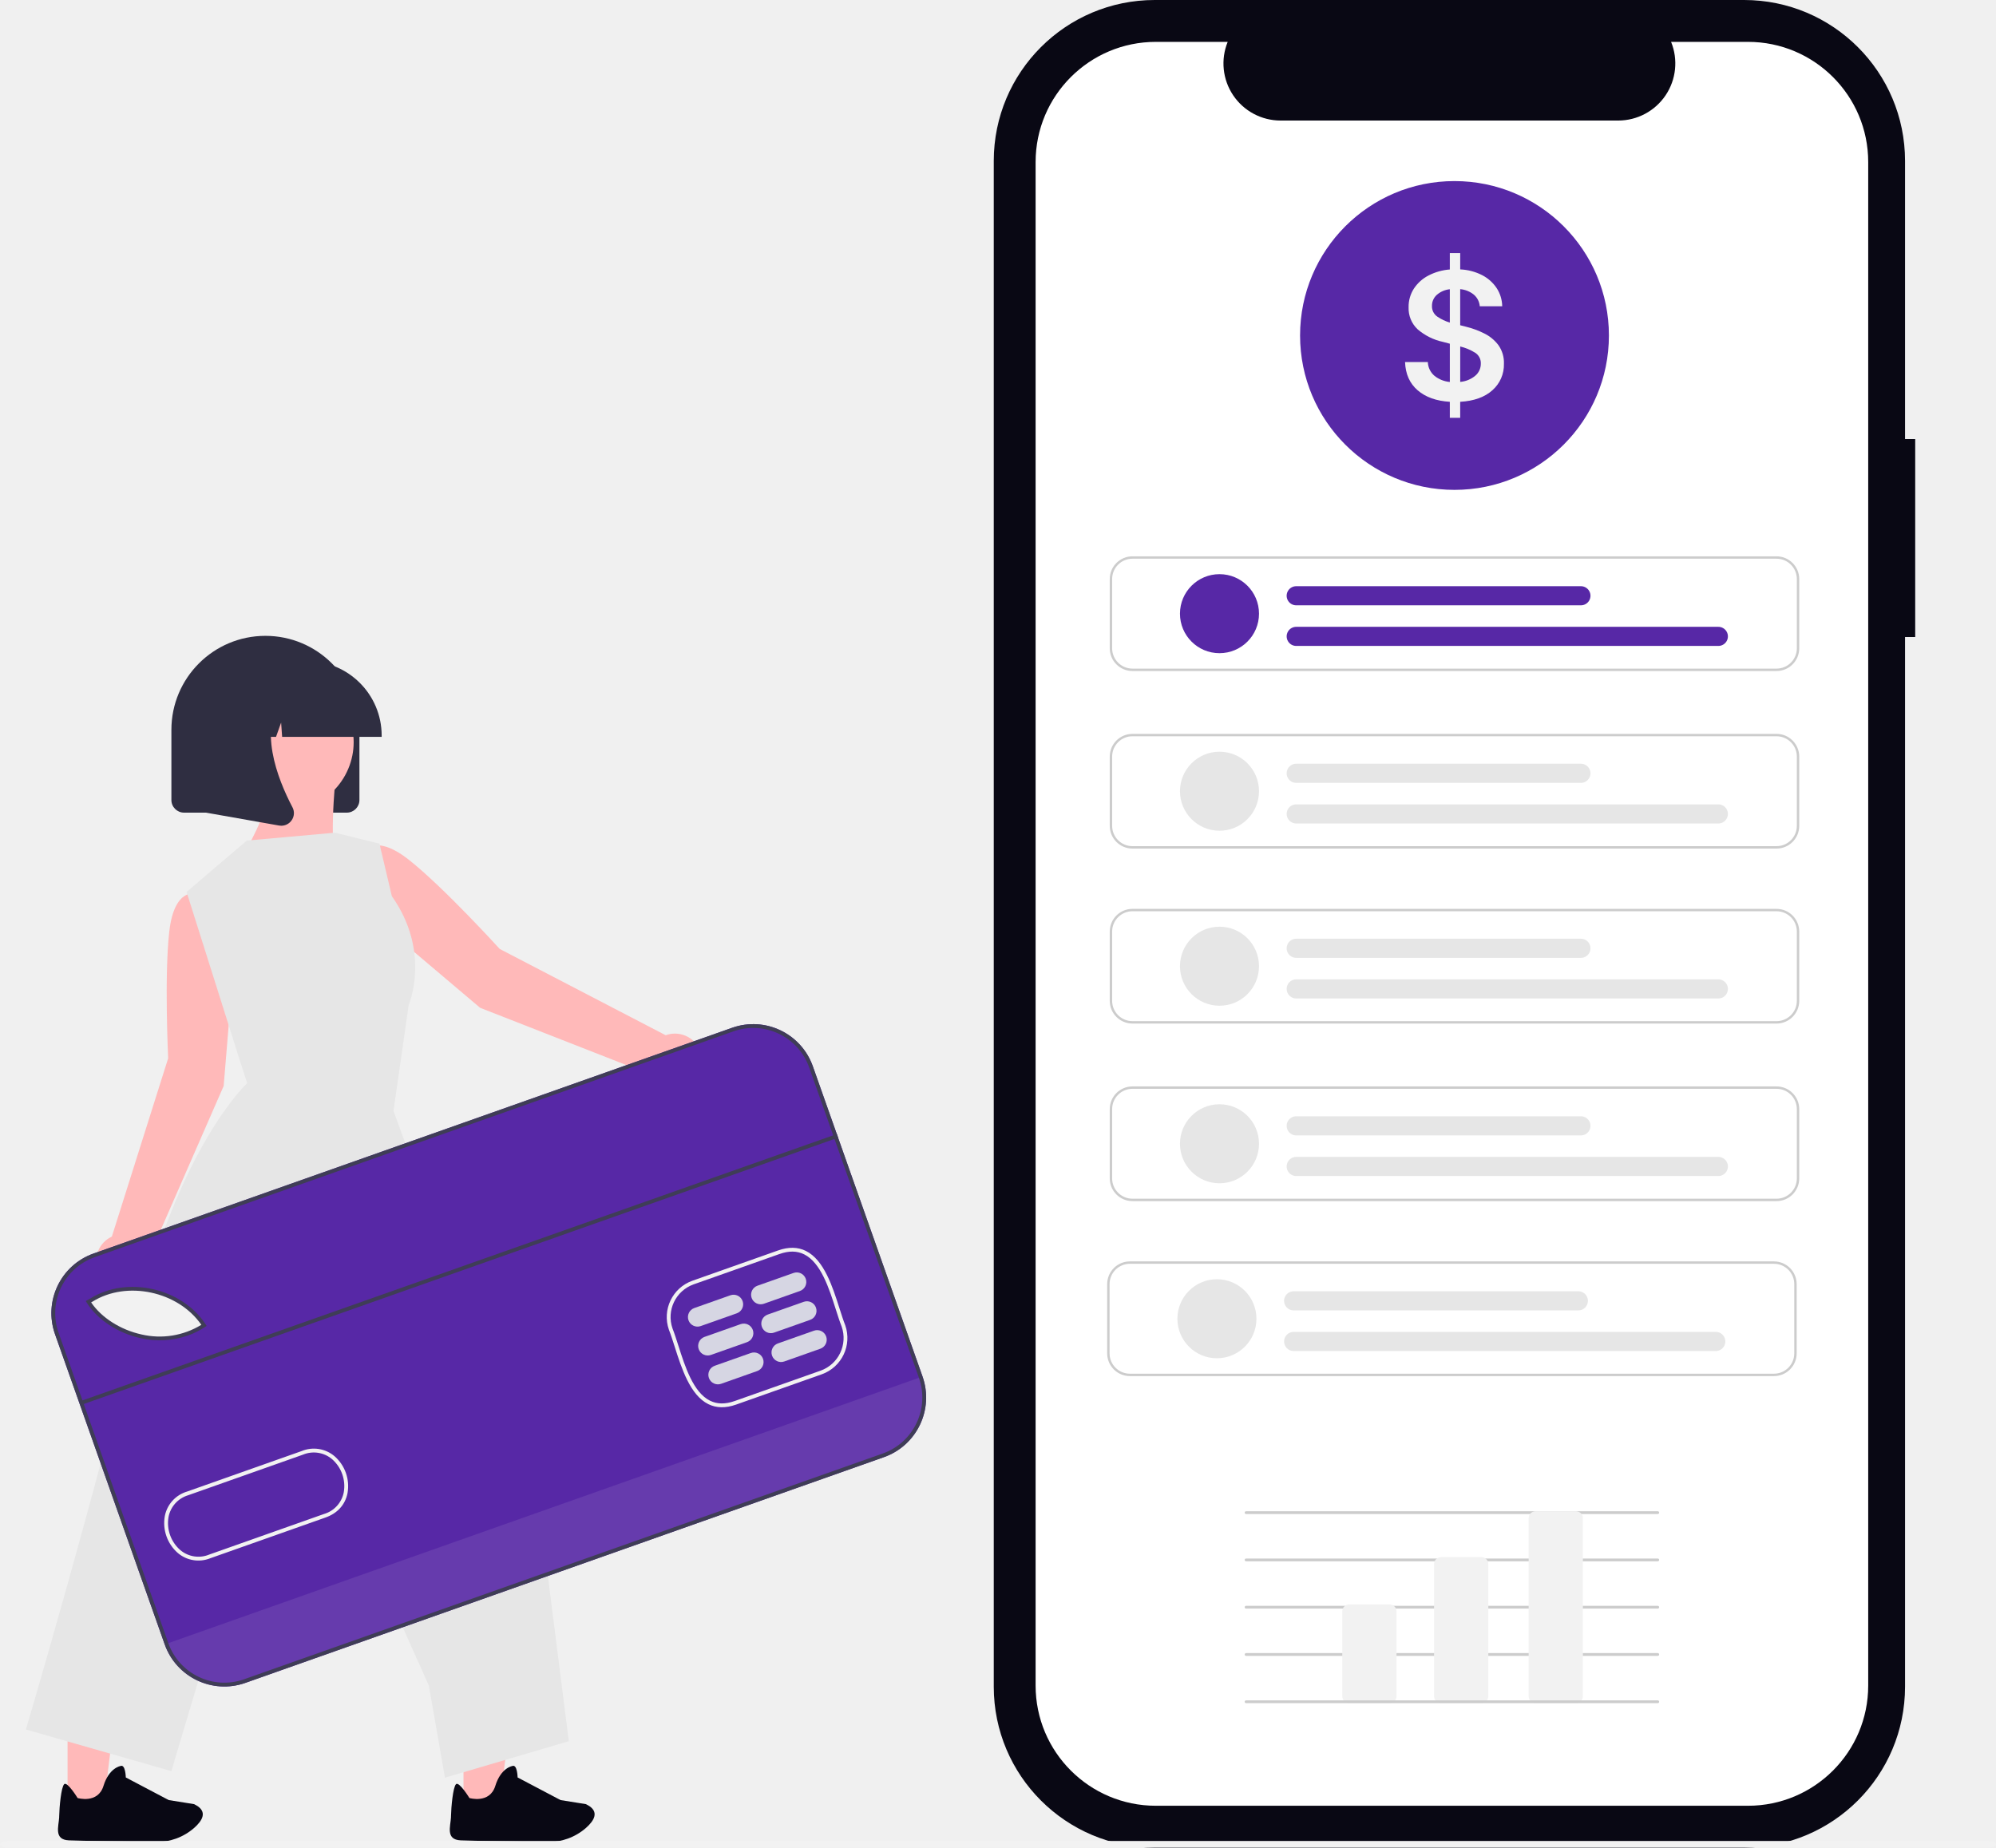
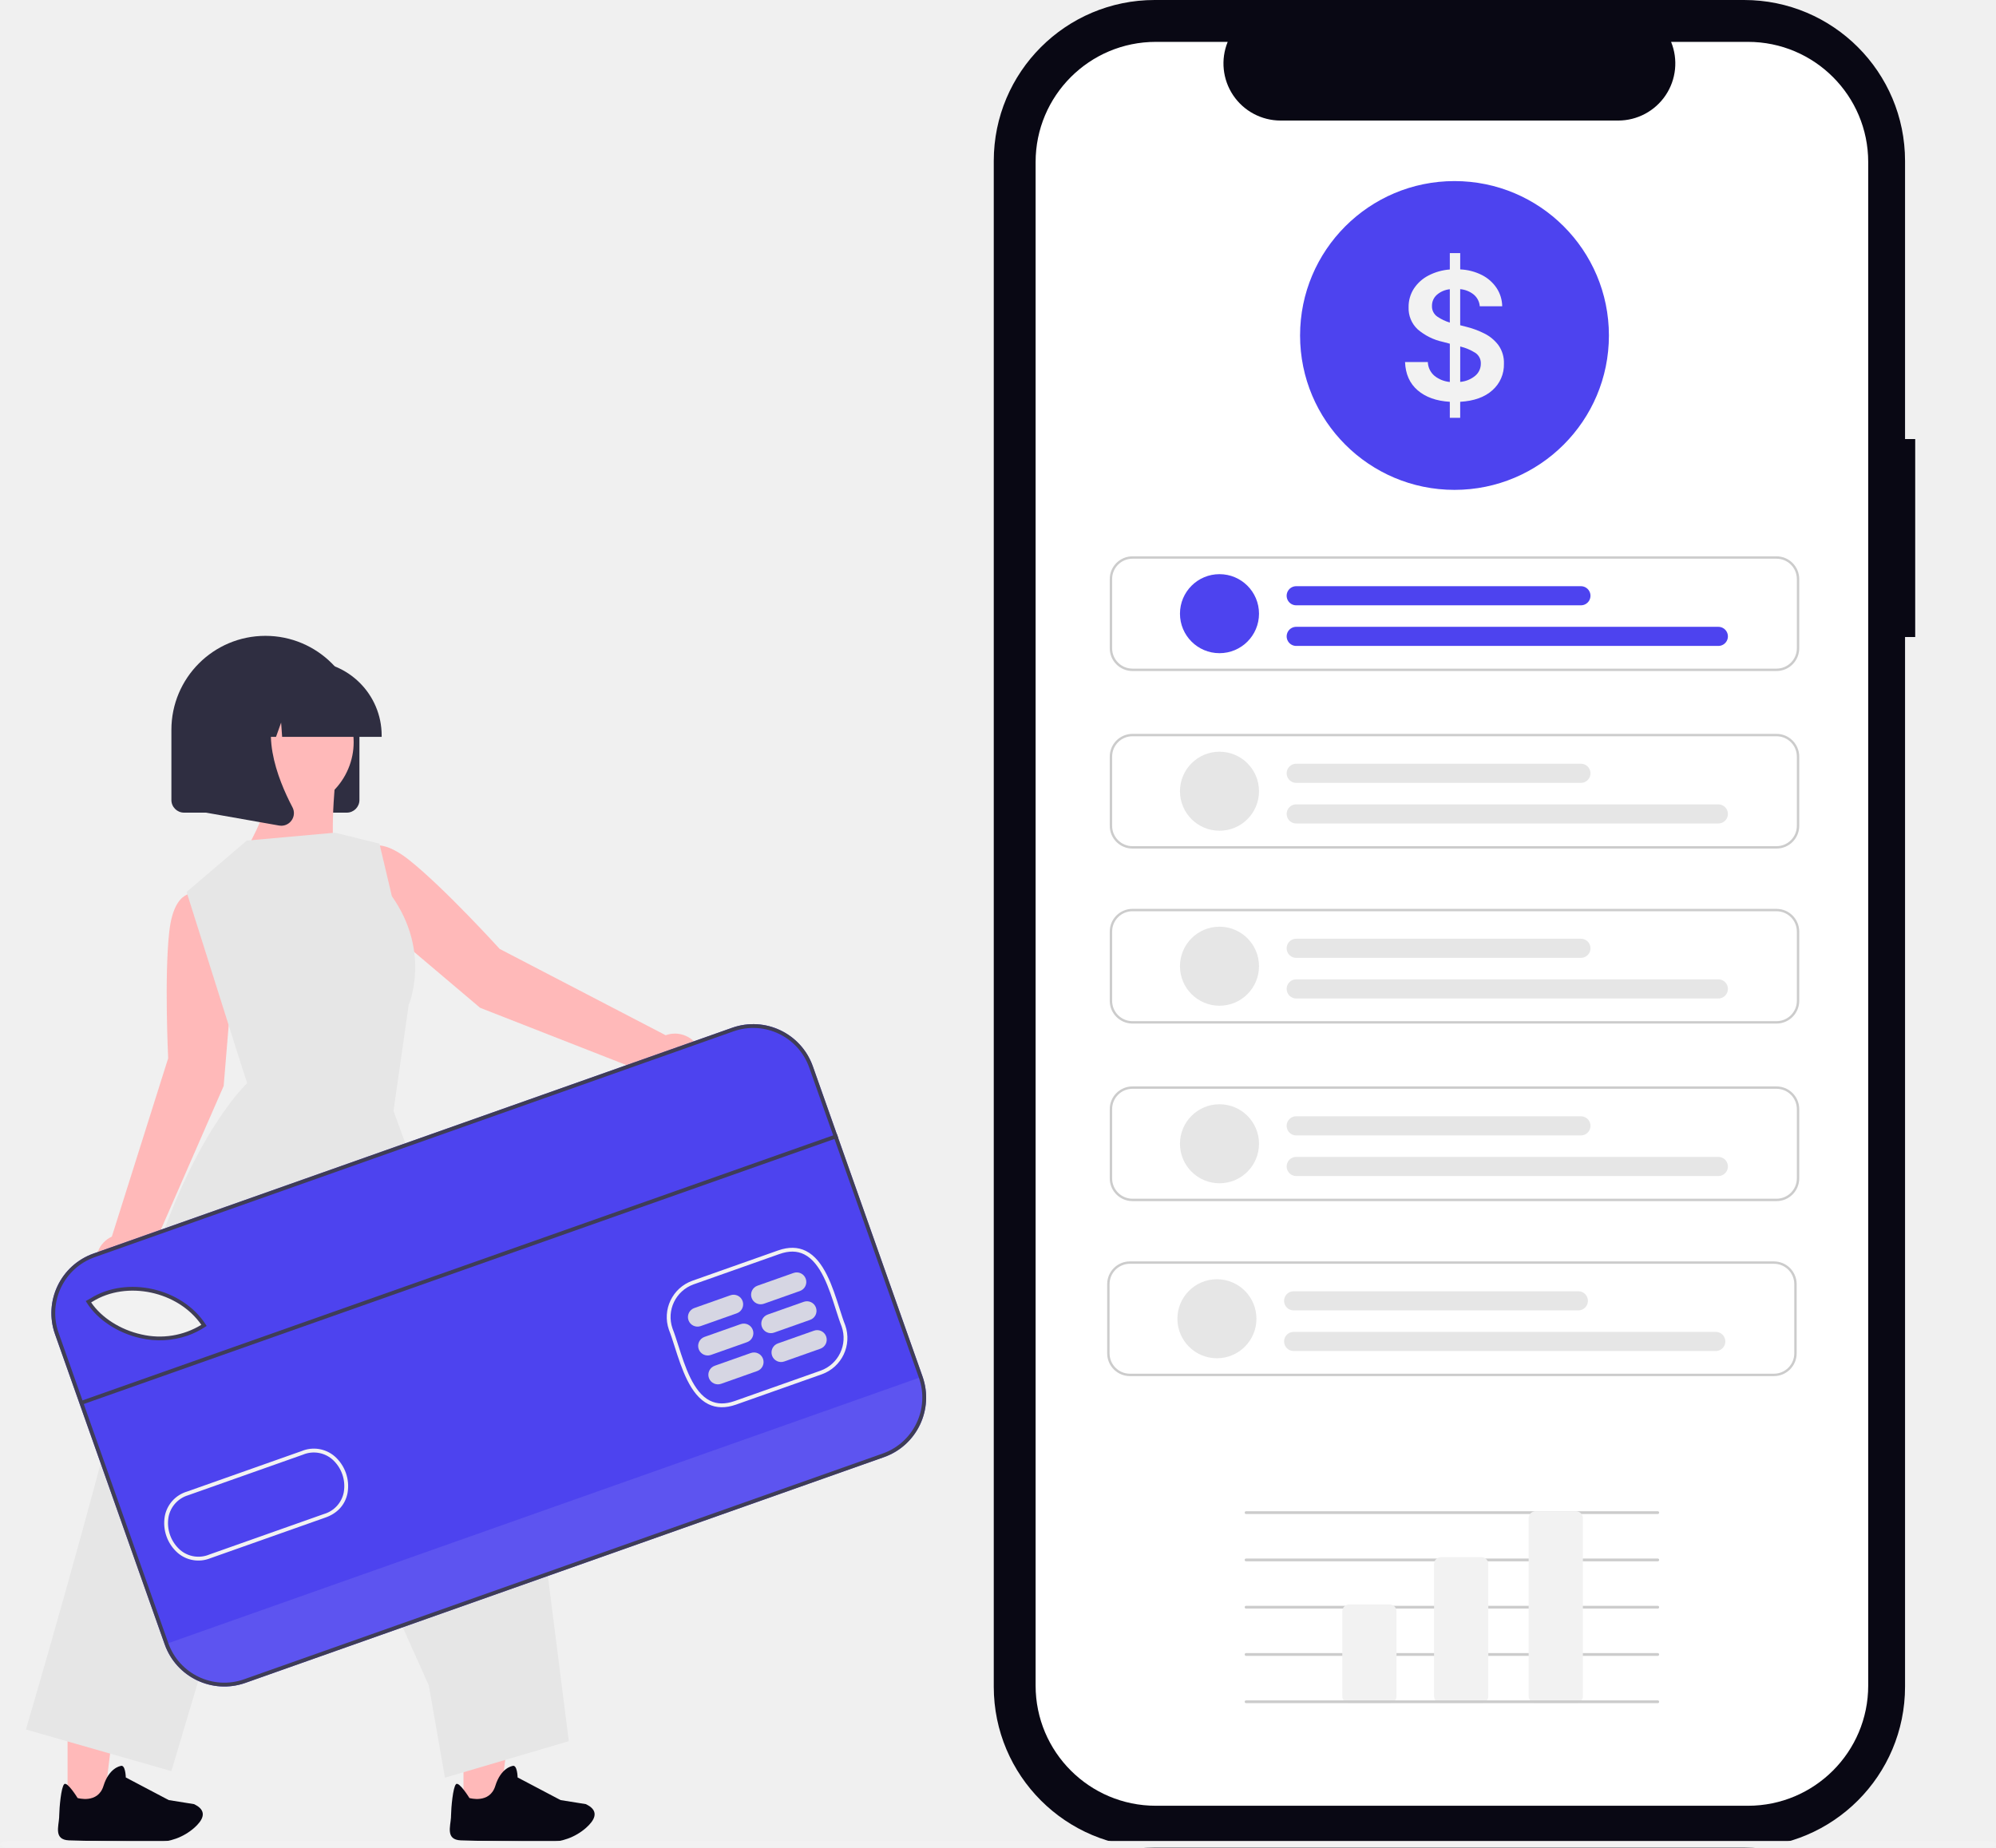
<svg xmlns="http://www.w3.org/2000/svg" width="800.008" height="740.66" viewBox="0 0 800.008 740.66" role="img" artist="Katerina Limpitsouni" source="https://undraw.co/">
  <g transform="translate(-560 -170)">
    <path d="M570.36,395.948l-66.507-34.583s-22.334-24.6-36.36-35.7-18.344-2.948-18.344-2.948l-5.9,9.827L457.5,352.357l38.489,32.593,68.773,26.937a10.906,10.906,0,1,0,5.6-15.939Z" transform="translate(256.438 189.043)" fill="#ffb9b9" />
    <path d="M400.465,365.451l-3.937-24.089-11.118-2.779s-8.824-2.718-10.886,15.056-.463,50.957-.463,50.957l-22.573,71.481a10.93,10.93,0,1,0,15.227,7.314L396.3,415.713Z" transform="translate(253.344 189.631)" fill="#ffb9b9" />
    <path d="M246.545,455.631h14.548l6.922-56.115H246.542Z" transform="translate(499.225 437.5)" fill="#ffb9b9" />
    <path d="M92.716,455.631h14.549l6.921-56.115H92.714Z" transform="translate(494.372 437.5)" fill="#ffb9b9" />
    <path d="M444.732,309.288H379.491a5.067,5.067,0,0,1-5.062-5.062V276.1a37.682,37.682,0,1,1,75.364,0v28.121A5.067,5.067,0,0,1,444.732,309.288Z" transform="translate(254.268 186.475)" fill="#2f2e41" />
    <path d="M60.391,10.373S47.03,38.7,49.168,47.248a23.408,23.408,0,0,1-1.6,15.5L22.981,61.677,0,39.766S34.738,15.717,32.6,3.96,60.391,10.373,60.391,10.373Z" transform="translate(634.085 491.094) rotate(-19)" fill="#ffb9b9" />
    <path d="M406.427,318.073l-24.131,20.6,19.8,62.669,4.468,13.994s-27.285,25.156-44.167,95.431-44.5,163.652-44.5,163.652L376.2,691.105l47.427-158.967,55.785,124.715,6.441,36.888L535.494,679.1l-11.71-92.512L465.232,426.452,471.314,384s9.133-21.188-6.733-43.621L459.6,319.3l-17.829-4.391Z" transform="translate(252.484 188.889)" fill="#e6e6e6" />
    <circle cx="27.627" cy="27.627" r="27.627" transform="translate(636.627 478.471) rotate(-61.337)" fill="#ffb9b9" />
    <path d="M458.126,278.607H418.233l-.409-5.727-2.045,5.727h-6.143l-.811-11.352-4.054,11.352H392.885v-.562a29.842,29.842,0,0,1,29.808-29.808h5.624a29.842,29.842,0,0,1,29.808,29.808Z" transform="translate(254.85 186.785)" fill="#2f2e41" />
    <path d="M418.062,313.846a5.167,5.167,0,0,1-.9-.079l-29.212-5.154V260.335h32.156l-.8.928c-11.077,12.918-2.732,33.865,3.228,45.2a4.987,4.987,0,0,1-.4,5.295,5.041,5.041,0,0,1-4.085,2.087Z" transform="translate(254.694 187.166)" fill="#2f2e41" />
-     <path d="M661.537,562.877,405.526,653.391a25.342,25.342,0,0,1-32.3-15.427L329.244,513.575a25.342,25.342,0,0,1,15.428-32.3l256.011-90.515a25.342,25.342,0,0,1,32.3,15.428l43.979,124.389a25.342,25.342,0,0,1-15.427,32.3Z" transform="translate(252.796 191.234)" fill="#5728A6" />
+     <path d="M661.537,562.877,405.526,653.391a25.342,25.342,0,0,1-32.3-15.427L329.244,513.575a25.342,25.342,0,0,1,15.428-32.3l256.011-90.515a25.342,25.342,0,0,1,32.3,15.428l43.979,124.389a25.342,25.342,0,0,1-15.427,32.3Z" transform="translate(252.796 191.234)" fill="#4D43EF" />
    <path d="M675.549,526.253l.233.658a24.174,24.174,0,0,1-14.738,30.847L403.752,648.726a24.173,24.173,0,0,1-30.845-14.731l-.233-.658Z" transform="translate(254.212 195.555)" fill="#f2f2f2" opacity="0.096" />
    <path d="M389.078,506.905c-16.97,11.166-38.719,2.763-46.325-9.478l1.213-.689C358.413,487.734,379.867,492.751,389.078,506.905Z" transform="translate(253.269 194.482)" fill="#f2f2f2" />
    <path d="M594.661,539.09c-4.154,1.469-7.893,1.4-11.117-.2-7.286-3.62-10.7-14.353-13.451-22.978-.8-2.509-1.554-4.879-2.323-6.816l-.011-.03a15.446,15.446,0,0,1,9.36-19.611l34.435-12.175c4.148-1.467,7.884-1.4,11.1.2,7.284,3.615,10.705,14.345,13.455,22.966.8,2.514,1.559,4.889,2.33,6.829a15.455,15.455,0,0,1-9.356,19.644ZM569.2,508.545c.786,1.984,1.547,4.373,2.353,6.9,2.659,8.349,5.969,18.739,12.672,22.07,2.877,1.429,6.123,1.471,9.923.128l34.425-12.171a13.911,13.911,0,0,0,8.433-17.661c-.78-1.96-1.545-4.359-2.355-6.9-2.661-8.345-5.974-18.732-12.675-22.058-2.874-1.427-6.117-1.468-9.911-.127L577.632,490.9a13.908,13.908,0,0,0-8.431,17.644Z" transform="translate(260.34 193.977)" fill="#f2f2f2" />
    <path d="M381.991,510.952a34.226,34.226,0,0,1-18.814,1.034c-9.12-2-17.4-7.447-21.6-14.209l-.421-.678,1.893-1.076c14.664-9.134,36.654-4.182,46.145,10.4l.416.639-.637.42A32.2,32.2,0,0,1,381.991,510.952Zm-38.676-13.315c4.113,6.112,11.767,11,20.191,12.85a31.978,31.978,0,0,0,23.972-3.869c-9.284-13.43-29.854-17.885-43.63-9.286Z" transform="translate(253.218 194.457)" fill="#3f3d56" />
    <path d="M390.024,598.247a12.732,12.732,0,0,1-12.947-2.15,15.926,15.926,0,0,1-5.21-14.721,12.777,12.777,0,0,1,8.973-9.906l45.882-16.222a12.8,12.8,0,0,1,13.2,2.076,15.926,15.926,0,0,1,5.2,14.721c-.906,4.735-4.1,8.223-8.975,9.892l-45.883,16.222Zm-8.9-25.252a11.276,11.276,0,0,0-7.752,8.669,14.347,14.347,0,0,0,4.694,13.262,11.286,11.286,0,0,0,11.673,1.792l45.9-16.23a11.3,11.3,0,0,0,7.969-8.73,14.346,14.346,0,0,0-4.688-13.262,11.335,11.335,0,0,0-11.683-1.8l-45.908,16.231-.211.073Z" transform="translate(254.179 196.439)" fill="#f2f2f2" />
    <path d="M594.708,501.916l-14.464,5.114a3.835,3.835,0,0,1-2.557-7.232l14.464-5.114a3.835,3.835,0,0,1,2.557,7.232Z" transform="translate(260.599 194.553)" fill="#d6d6e3" />
    <path d="M598.674,513.134l-14.464,5.114a3.835,3.835,0,0,1-2.557-7.232l14.464-5.114a3.835,3.835,0,1,1,2.557,7.232Z" transform="translate(260.725 194.906)" fill="#d6d6e3" />
    <path d="M602.64,524.351l-14.464,5.114a3.835,3.835,0,0,1-2.557-7.232l14.464-5.114a3.835,3.835,0,1,1,2.557,7.232Z" transform="translate(260.85 195.26)" fill="#d6d6e3" />
    <path d="M619.246,493.241l-14.464,5.114a3.835,3.835,0,0,1-2.557-7.232l14.464-5.114a3.835,3.835,0,0,1,2.557,7.232Z" transform="translate(261.373 194.279)" fill="#d6d6e3" />
    <path d="M623.212,504.458l-14.464,5.114a3.835,3.835,0,1,1-2.557-7.232l14.464-5.114a3.835,3.835,0,1,1,2.557,7.232Z" transform="translate(261.498 194.633)" fill="#d6d6e3" />
    <path d="M627.178,515.675l-14.464,5.114a3.835,3.835,0,0,1-2.557-7.232l14.464-5.114a3.835,3.835,0,1,1,2.557,7.232Z" transform="translate(261.623 194.986)" fill="#d6d6e3" />
    <rect width="321.246" height="1.534" transform="matrix(0.943, -0.333, 0.333, 0.943, 592.484, 731.58)" fill="#3f3d56" />
    <path d="M661.537,562.877,405.526,653.391a25.342,25.342,0,0,1-32.3-15.427L329.244,513.575a25.342,25.342,0,0,1,15.428-32.3l256.011-90.515a25.342,25.342,0,0,1,32.3,15.428l43.979,124.389a25.342,25.342,0,0,1-15.427,32.3ZM345.183,482.718a23.806,23.806,0,0,0-14.493,30.346l43.979,124.389a23.806,23.806,0,0,0,30.345,14.493L661.026,561.43a23.806,23.806,0,0,0,14.493-30.345L631.539,406.7A23.806,23.806,0,0,0,601.194,392.2Z" transform="translate(252.796 191.234)" fill="#3f3d56" />
    <path d="M264.935,805.942a22.884,22.884,0,0,1-15.521,5.654c-10.511-.154-30.15-.468-34.71-.662-6.1-.275-4.078-5.6-3.88-9.264v-.363c.071-3.675.79-11.639,2.007-12.883s5.382,5.541,5.382,5.541,8.132,2.423,10.369-4.846,6.781-7.972,6.781-7.972c2.063-.913,2.165,4.571,2.165,4.571l17.213,9.07,10.1,1.616c.324.153.616.307.893.46C270.3,799.48,268.278,802.986,264.935,805.942Z" transform="translate(529.934 96.809)" fill="#090814" />
    <path d="M264.935,805.942a22.884,22.884,0,0,1-15.521,5.654c-10.511-.154-30.15-.468-34.71-.662-6.1-.275-4.078-5.6-3.88-9.264v-.363c.071-3.675.79-11.639,2.007-12.883s5.382,5.541,5.382,5.541,8.132,2.423,10.369-4.846,6.781-7.972,6.781-7.972c2.063-.913,2.165,4.571,2.165,4.571l17.213,9.07,10.1,1.616c.324.153.616.307.893.46C270.3,799.48,268.278,802.986,264.935,805.942Z" transform="translate(372.891 96.809)" fill="#090814" />
    <path d="M635.679,255.2h-4.073V143.715a64.523,64.523,0,0,0-64.523-64.522h-236.2a64.522,64.522,0,0,0-64.523,64.522V755.331a64.523,64.523,0,0,0,64.523,64.522h236.2a64.523,64.523,0,0,0,64.523-64.523V334.558h4.071Z" transform="translate(691.947 90.807)" fill="#090814" />
    <path d="M569.378,95.686H538.547a22.893,22.893,0,0,1-21.2,31.539H382.031a22.893,22.893,0,0,1-21.2-31.539h-28.8a48.187,48.187,0,0,0-48.187,48.187V754.59a48.187,48.187,0,0,0,48.187,48.187H569.368a48.187,48.187,0,0,0,48.187-48.186V143.873a48.187,48.187,0,0,0-48.176-48.187Z" transform="translate(691.234 91.098)" fill="#fff" />
    <path d="M0,669.03c0,.724,1.4,1.3,3.148,1.3H796.86c1.746,0,3.148-.581,3.148-1.3s-1.4-1.305-3.148-1.305H3.148C1.4,667.725,0,668.306,0,669.03Z" transform="translate(560 240.273)" fill="#f2f2f2" />
    <g transform="translate(1004.795 393.014)">
      <path d="M493.44,473.526H235.29a9.111,9.111,0,0,1-9.1-9.1V436.648a9.111,9.111,0,0,1,9.1-9.1H493.44a9.111,9.111,0,0,1,9.1,9.1v27.779a9.111,9.111,0,0,1-9.1,9.1ZM235.29,428.5a8.151,8.151,0,0,0-8.142,8.142v27.779a8.151,8.151,0,0,0,8.142,8.142H493.44a8.151,8.151,0,0,0,8.142-8.142V436.648a8.151,8.151,0,0,0-8.142-8.144Z" transform="translate(-226.19 -427.548)" fill="#ccc" />
-       <path d="M293.616,472.332a15.839,15.839,0,1,1,15.839-15.839,15.839,15.839,0,0,1-15.839,15.839Z" transform="translate(-249.633 -433.504)" fill="#5728A6" />
-       <path d="M529.174,487.007H360.108a3.832,3.832,0,1,1,0-7.663H529.174a3.832,3.832,0,1,1,0,7.663Z" transform="translate(-285.308 -451.086)" fill="#5728A6" />
-       <path d="M474.089,457.158H360.1a3.832,3.832,0,1,1,0-7.663H474.089a3.832,3.832,0,1,1,0,7.663Z" transform="translate(-285.305 -437.521)" fill="#5728A6" />
+       <path d="M293.616,472.332a15.839,15.839,0,1,1,15.839-15.839,15.839,15.839,0,0,1-15.839,15.839Z" transform="translate(-249.633 -433.504)" fill="#4D43EF" />
+       <path d="M529.174,487.007H360.108a3.832,3.832,0,1,1,0-7.663H529.174a3.832,3.832,0,1,1,0,7.663Z" transform="translate(-285.308 -451.086)" fill="#4D43EF" />
+       <path d="M474.089,457.158H360.1a3.832,3.832,0,1,1,0-7.663H474.089a3.832,3.832,0,1,1,0,7.663Z" transform="translate(-285.305 -437.521)" fill="#4D43EF" />
    </g>
    <g transform="translate(1004.795 464.189)">
      <path d="M493.44,473.526H235.29a9.111,9.111,0,0,1-9.1-9.1V436.648a9.111,9.111,0,0,1,9.1-9.1H493.44a9.111,9.111,0,0,1,9.1,9.1v27.779a9.111,9.111,0,0,1-9.1,9.1ZM235.29,428.5a8.151,8.151,0,0,0-8.142,8.142v27.779a8.151,8.151,0,0,0,8.142,8.142H493.44a8.151,8.151,0,0,0,8.142-8.142V436.648a8.151,8.151,0,0,0-8.142-8.144Z" transform="translate(-226.19 -427.548)" fill="#ccc" />
      <path d="M293.616,472.332a15.839,15.839,0,1,1,15.839-15.839,15.839,15.839,0,0,1-15.839,15.839Z" transform="translate(-249.633 -433.504)" fill="#e6e6e6" />
      <path d="M529.174,487.007H360.108a3.832,3.832,0,1,1,0-7.663H529.174a3.832,3.832,0,1,1,0,7.663Z" transform="translate(-285.308 -451.086)" fill="#e6e6e6" />
      <path d="M474.089,457.158H360.1a3.832,3.832,0,1,1,0-7.663H474.089a3.832,3.832,0,1,1,0,7.663Z" transform="translate(-285.305 -437.521)" fill="#e6e6e6" />
    </g>
    <g transform="translate(1004.795 534.336)">
      <path d="M493.44,473.526H235.29a9.111,9.111,0,0,1-9.1-9.1V436.648a9.111,9.111,0,0,1,9.1-9.1H493.44a9.111,9.111,0,0,1,9.1,9.1v27.779a9.111,9.111,0,0,1-9.1,9.1ZM235.29,428.5a8.151,8.151,0,0,0-8.142,8.142v27.779a8.151,8.151,0,0,0,8.142,8.142H493.44a8.151,8.151,0,0,0,8.142-8.142V436.648a8.151,8.151,0,0,0-8.142-8.144Z" transform="translate(-226.19 -427.548)" fill="#ccc" />
      <path d="M293.616,472.332a15.839,15.839,0,1,1,15.839-15.839,15.839,15.839,0,0,1-15.839,15.839Z" transform="translate(-249.633 -433.504)" fill="#e6e6e6" />
      <path d="M529.174,487.007H360.108a3.832,3.832,0,1,1,0-7.663H529.174a3.832,3.832,0,1,1,0,7.663Z" transform="translate(-285.308 -451.086)" fill="#e6e6e6" />
      <path d="M474.089,457.158H360.1a3.832,3.832,0,1,1,0-7.663H474.089a3.832,3.832,0,1,1,0,7.663Z" transform="translate(-285.305 -437.521)" fill="#e6e6e6" />
    </g>
    <g transform="translate(1004.795 605.512)">
      <path d="M493.44,473.526H235.29a9.111,9.111,0,0,1-9.1-9.1V436.648a9.111,9.111,0,0,1,9.1-9.1H493.44a9.111,9.111,0,0,1,9.1,9.1v27.779a9.111,9.111,0,0,1-9.1,9.1ZM235.29,428.5a8.151,8.151,0,0,0-8.142,8.142v27.779a8.151,8.151,0,0,0,8.142,8.142H493.44a8.151,8.151,0,0,0,8.142-8.142V436.648a8.151,8.151,0,0,0-8.142-8.144Z" transform="translate(-226.19 -427.548)" fill="#ccc" />
      <path d="M293.616,472.332a15.839,15.839,0,1,1,15.839-15.839,15.839,15.839,0,0,1-15.839,15.839Z" transform="translate(-249.633 -433.504)" fill="#e6e6e6" />
      <path d="M529.174,487.007H360.108a3.832,3.832,0,1,1,0-7.663H529.174a3.832,3.832,0,1,1,0,7.663Z" transform="translate(-285.308 -451.086)" fill="#e6e6e6" />
      <path d="M474.089,457.158H360.1a3.832,3.832,0,1,1,0-7.663H474.089a3.832,3.832,0,1,1,0,7.663Z" transform="translate(-285.305 -437.521)" fill="#e6e6e6" />
    </g>
    <g transform="translate(1003.764 675.658)">
      <path d="M493.44,473.526H235.29a9.111,9.111,0,0,1-9.1-9.1V436.648a9.111,9.111,0,0,1,9.1-9.1H493.44a9.111,9.111,0,0,1,9.1,9.1v27.779a9.111,9.111,0,0,1-9.1,9.1ZM235.29,428.5a8.151,8.151,0,0,0-8.142,8.142v27.779a8.151,8.151,0,0,0,8.142,8.142H493.44a8.151,8.151,0,0,0,8.142-8.142V436.648a8.151,8.151,0,0,0-8.142-8.144Z" transform="translate(-226.19 -427.548)" fill="#ccc" />
      <path d="M293.616,472.332a15.839,15.839,0,1,1,15.839-15.839,15.839,15.839,0,0,1-15.839,15.839Z" transform="translate(-249.633 -433.504)" fill="#e6e6e6" />
      <path d="M529.174,487.007H360.108a3.832,3.832,0,1,1,0-7.663H529.174a3.832,3.832,0,1,1,0,7.663Z" transform="translate(-285.308 -451.086)" fill="#e6e6e6" />
      <path d="M474.089,457.158H360.1a3.832,3.832,0,1,1,0-7.663H474.089a3.832,3.832,0,1,1,0,7.663Z" transform="translate(-285.305 -437.521)" fill="#e6e6e6" />
    </g>
-     <circle cx="61.893" cy="61.893" r="61.893" transform="translate(1081.075 242.59)" fill="#5728A6" />
+     <circle cx="61.893" cy="61.893" r="61.893" transform="translate(1081.075 242.59)" fill="#4D43EF" />
    <path d="M488.774,257.615H323.768a.557.557,0,0,1,0-1.115H488.774a.557.557,0,0,1,0,1.115Z" transform="translate(735.666 519.311)" fill="#ccc" />
    <path d="M488.774,291.615H323.768a.557.557,0,0,1,0-1.115H488.774a.557.557,0,0,1,0,1.115Z" transform="translate(735.666 504.266)" fill="#ccc" />
    <path d="M488.774,325.615H323.768a.557.557,0,0,1,0-1.115H488.774a.557.557,0,0,1,0,1.115Z" transform="translate(735.666 489.221)" fill="#ccc" />
    <path d="M488.774,359.615H323.768a.557.557,0,0,1,0-1.115H488.774a.557.557,0,0,1,0,1.115Z" transform="translate(735.666 474.172)" fill="#ccc" />
    <path d="M430.164,363.079H414a2.79,2.79,0,0,1-2.787-2.787v-34A2.79,2.79,0,0,1,414,323.5h16.166a2.79,2.79,0,0,1,2.787,2.787v34A2.79,2.79,0,0,1,430.164,363.079Z" transform="translate(686.778 489.66)" fill="#f2f2f2" />
    <path d="M496.164,348.033H480a2.79,2.79,0,0,1-2.787-2.787V292.287A2.79,2.79,0,0,1,480,289.5h16.166a2.79,2.79,0,0,1,2.787,2.787v52.958a2.79,2.79,0,0,1-2.787,2.787Z" transform="translate(657.569 504.709)" fill="#f2f2f2" />
    <path d="M564.164,333.429H548a2.791,2.791,0,0,1-2.787-2.787V259.287A2.791,2.791,0,0,1,548,256.5h16.166a2.791,2.791,0,0,1,2.787,2.787v71.354a2.791,2.791,0,0,1-2.787,2.787Z" transform="translate(627.477 519.311)" fill="#f2f2f2" />
    <path d="M488.774,393.615H323.768a.557.557,0,0,1,0-1.115H488.774a.557.557,0,0,1,0,1.115Z" transform="translate(735.666 459.127)" fill="#ccc" />
    <path d="M23.512-33.356v-6.421q-8.088-.486-12.878-4.6T5.566-55.709H14.7a7.549,7.549,0,0,0,2.742,5.588,11.6,11.6,0,0,0,6.074,2.4V-63.068L20.735-63.8A23.028,23.028,0,0,1,10.617-68.83,11.51,11.51,0,0,1,6.99-77.681a13.385,13.385,0,0,1,2.135-7.5A15.552,15.552,0,0,1,14.99-90.42a22.083,22.083,0,0,1,8.521-2.4v-6.56h4.165v6.526a21.336,21.336,0,0,1,8.764,2.291,15.521,15.521,0,0,1,5.849,5.207,13.657,13.657,0,0,1,2.221,7.289h-8.99a6.861,6.861,0,0,0-2.4-4.686,10.123,10.123,0,0,0-5.45-2.187v14.474l2.326.59a34.578,34.578,0,0,1,7.307,2.69A15.871,15.871,0,0,1,43-62.478a12.128,12.128,0,0,1,2.2,7.463,13.656,13.656,0,0,1-4.6,10.587q-4.6,4.165-12.93,4.651v6.421Zm4.165-14.4a10.878,10.878,0,0,0,5.988-2.43,6.233,6.233,0,0,0,2.274-4.894,4.923,4.923,0,0,0-2.256-4.356,20.324,20.324,0,0,0-6-2.516ZM23.512-71.537V-84.9a9.327,9.327,0,0,0-5.259,2.291,5.822,5.822,0,0,0-1.892,4.373,4.957,4.957,0,0,0,2.2,4.356A17.887,17.887,0,0,0,23.512-71.537Z" transform="translate(1117.584 370.848)" fill="#f2f2f2" />
  </g>
</svg>
